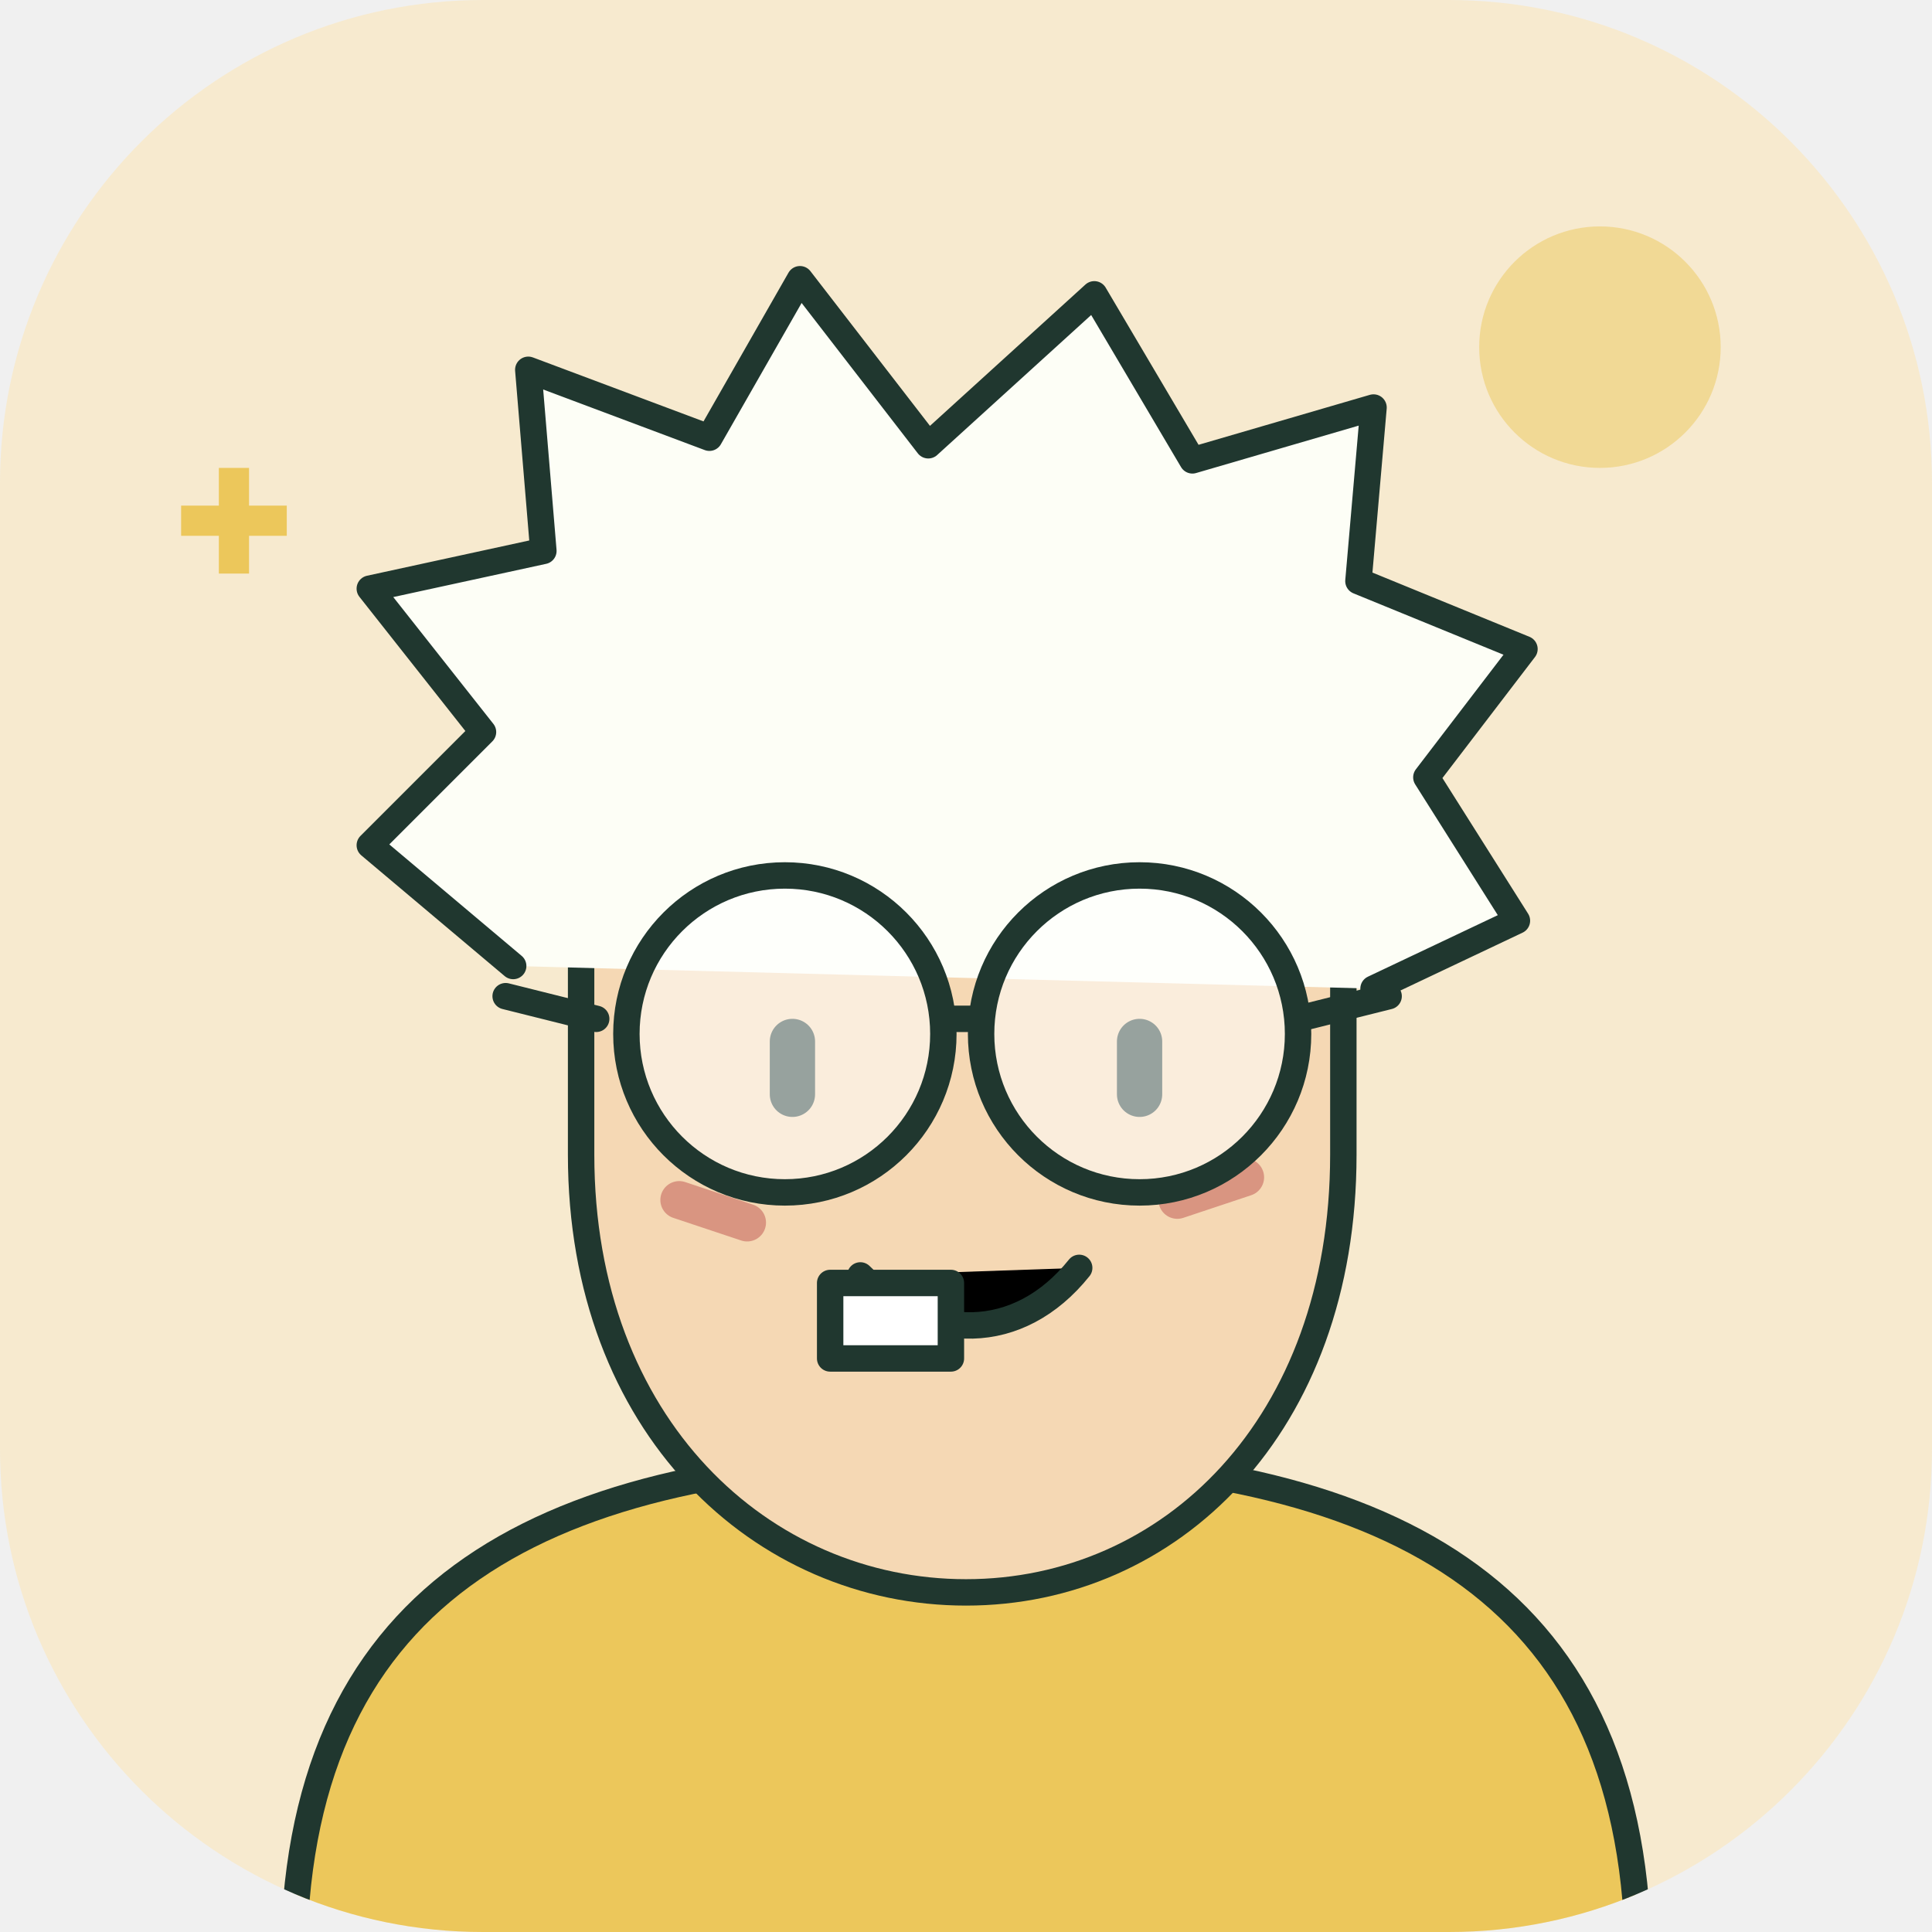
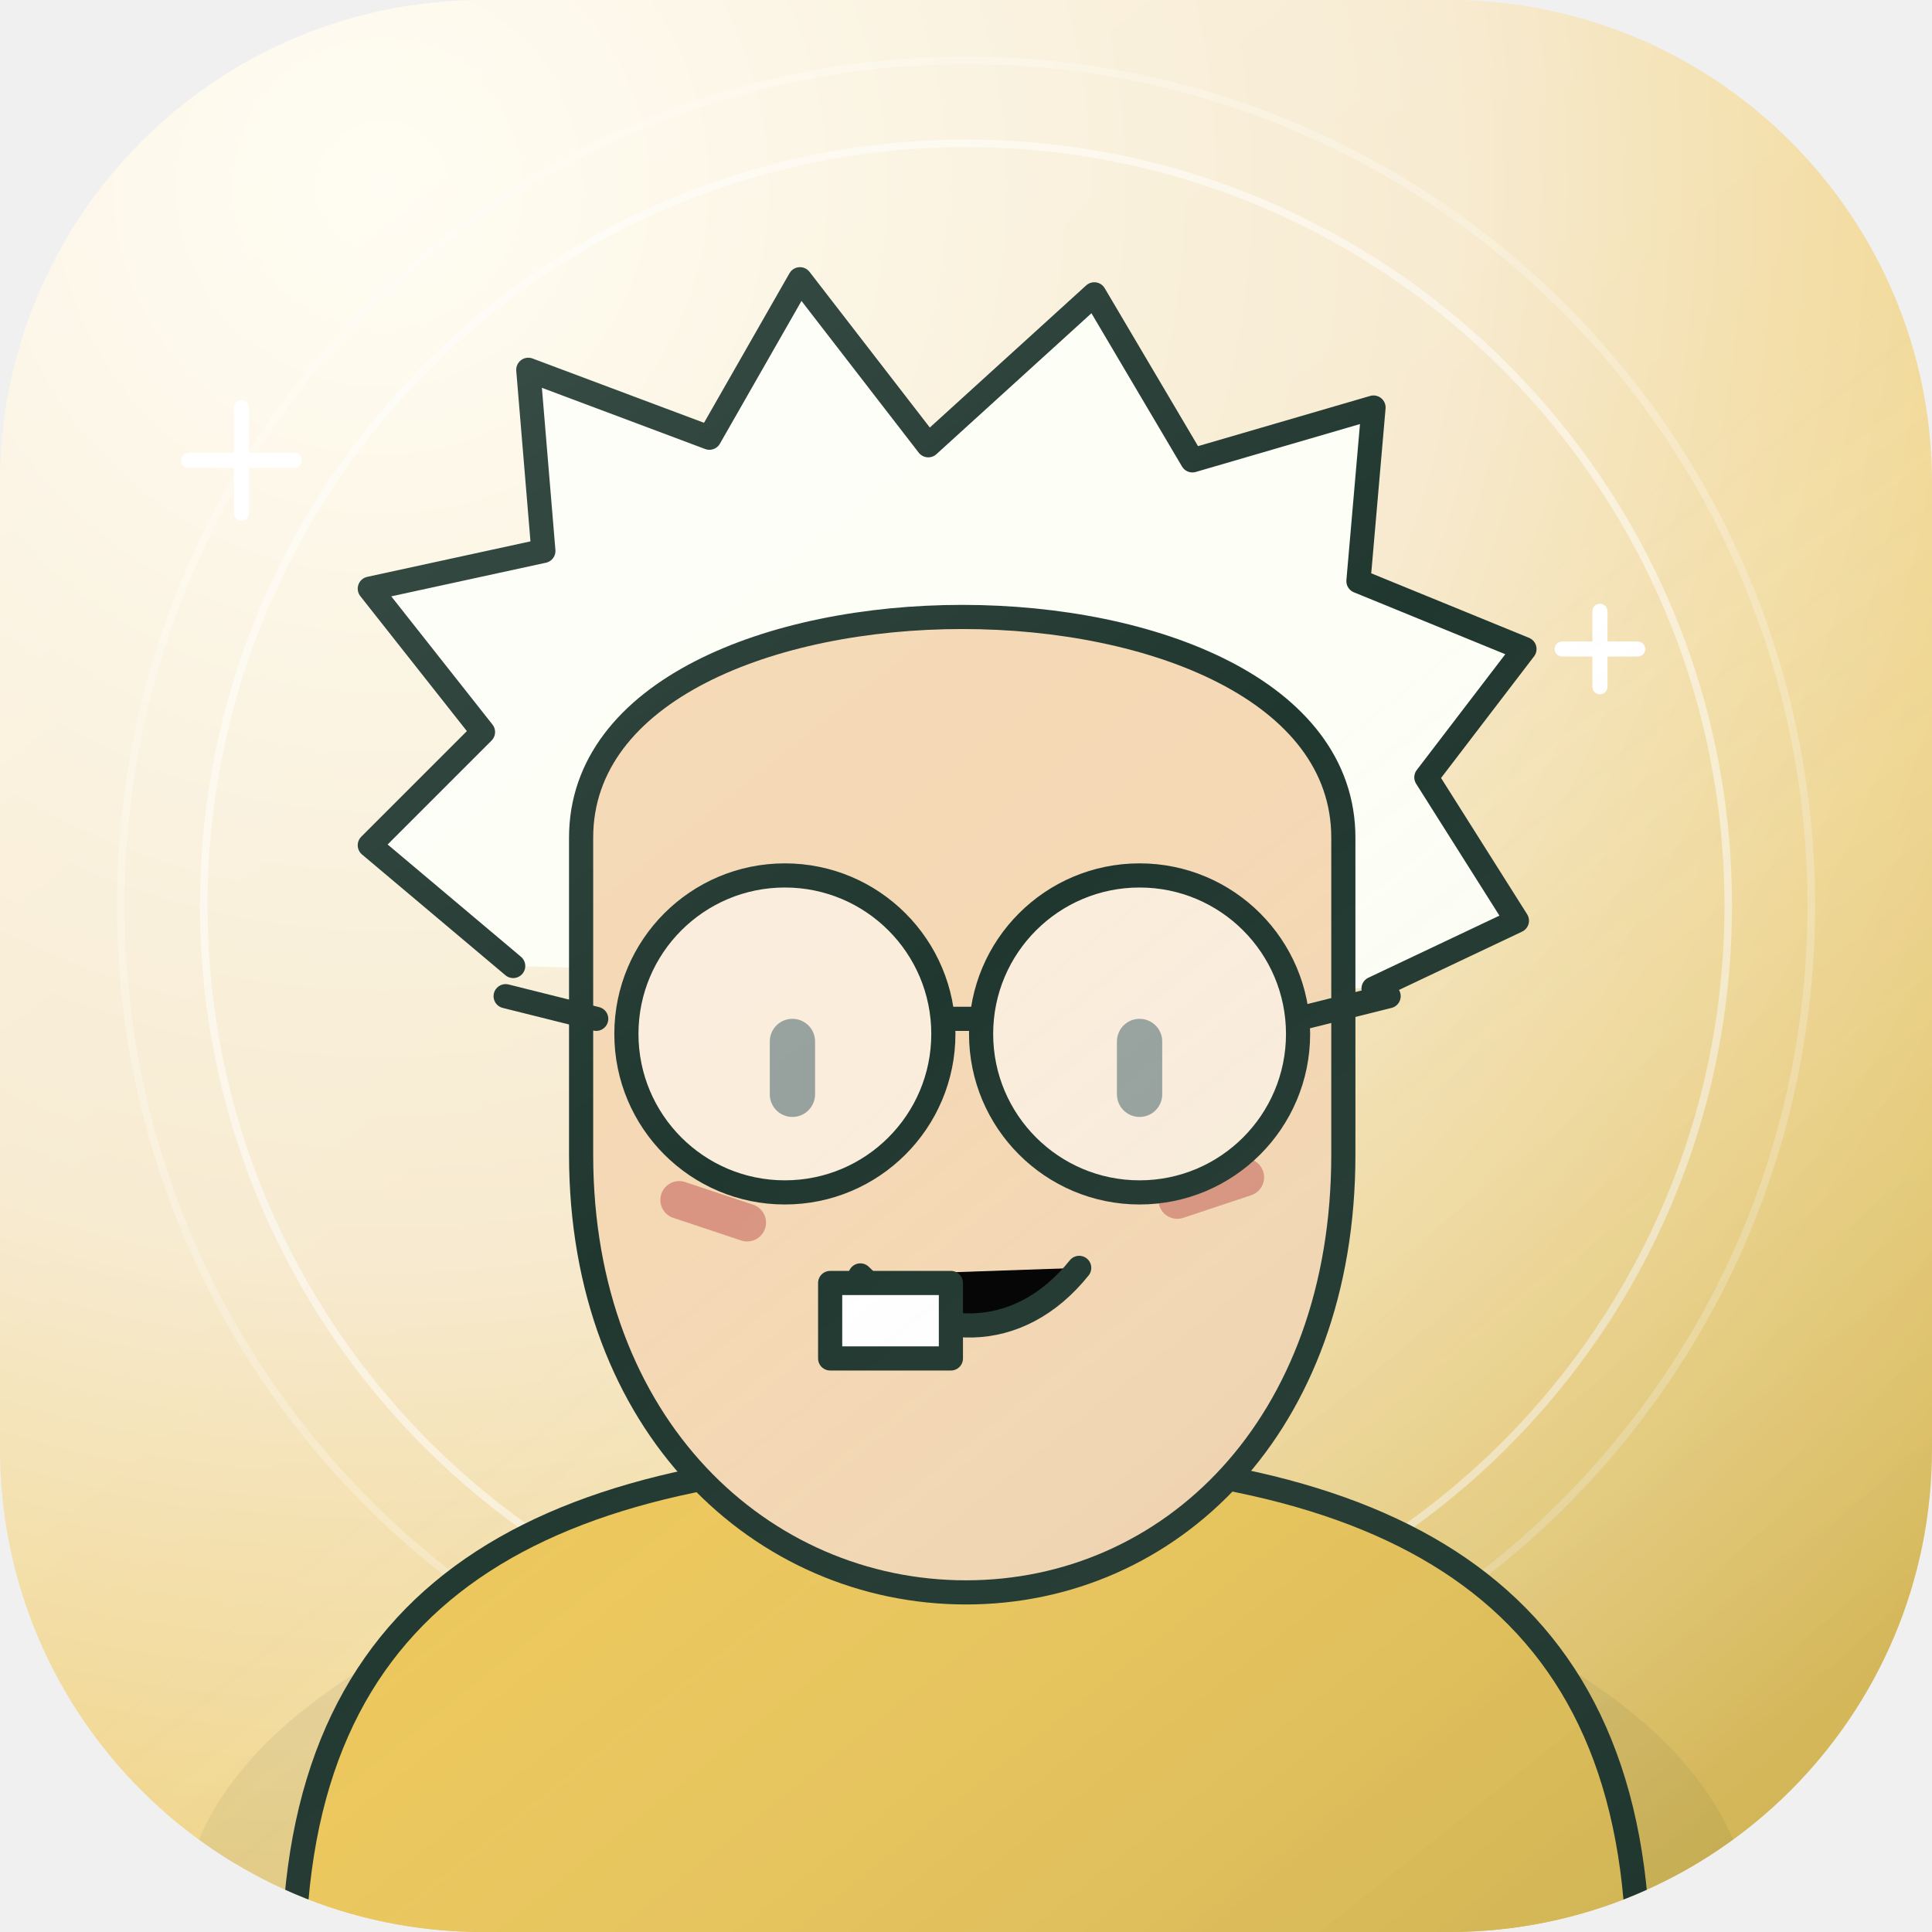
- <svg xmlns="http://www.w3.org/2000/svg" viewBox="0 0 256 256" width="256" height="256">
+ <svg xmlns="http://www.w3.org/2000/svg" viewBox="0 0 256 256" width="512" height="512">
  <defs>
    <clipPath id="crop">
      <rect width="256" height="256" rx="64" />
    </clipPath>
+     <radialGradient id="back" cx=".2" cy=".1" r="1.1">
+       <stop stop-color="#FFFCF1" />
+       <stop offset=".5" stop-color="#F7EACF" />
+       <stop offset="1" stop-color="#ECC75B" />
+     </radialGradient>
+     <linearGradient id="light" x2=".8" y2="1">
+       <stop stop-color="#FFF" stop-opacity=".18" />
+       <stop offset=".55" stop-color="#FFF" stop-opacity="0" />
+       <stop offset="1" stop-color="#20372F" stop-opacity=".12" />
+     </linearGradient>
  </defs>
  <g clip-path="url(#crop)">
-     <rect width="256" height="256" fill="#F7EACF" />
-     <circle cx="212" cy="46" r="16" fill="#ECC75B" opacity=".5" />
-     <path d="M24 69h14m-7-7v14" stroke="#ECC75B" stroke-width="4" />
-     <g stroke="#20372F" stroke-width="3.5" stroke-linecap="round" stroke-linejoin="round">
+     <rect width="256" height="256" fill="url(#back)" />
+     <circle cx="128" cy="120" r="101" fill="none" stroke="#FFF" stroke-opacity=".5" />
+     <circle cx="128" cy="120" r="112" fill="none" stroke="#FFF" stroke-opacity=".25" />
+     <ellipse cx="128" cy="255" rx="104" ry="53" fill="#20372F" opacity=".07" />
+     <path d="M25 61h14m-7-7v14m175 18h10m-5-5v10" stroke="#FFF" stroke-width="2" stroke-linecap="round" />
+     <g stroke="#20372F" stroke-width="3.2" stroke-linecap="round" stroke-linejoin="round">
      <path d="M39 256c2-47 35-63 89-63s87 16 89 63" fill="#ECC75B" />
+       <path d="m68 128-19-16 15-15-15-19 23-5-2-24 24 9 12-21 17 22 22-20 13 22 24-7-2 23 22 9-13 17 12 19-19 9" fill="#FDFEF6" />
      <path d="M77 111c0-39 101-39 101 0v42c0 36-23 58-50 58s-51-22-51-58Z" fill="#F5D8B4" />
      <path d="M105 138v7m46-7v7" stroke-width="6" />
      <path d="M114 169c9 9 21 9 29-1" />
      <path d="m90 159 9 3m57-3 9-3" stroke="#D99581" stroke-width="5" />
-       <path d="m68 128-19-16 15-15-15-19 23-5-2-24 24 9 12-21 17 22 22-20 13 22 24-7-2 23 22 9-13 17 12 19-19 9" fill="#FDFEF6" />
      <circle cx="104" cy="137" r="21" fill="#FFFFFF88" />
      <circle cx="151" cy="137" r="21" fill="#FFFFFF88" />
      <path d="M125 135h5m-51 0-12-3m105 3 12-3" />
      <path d="M110 170h16v10h-16Z" fill="#fff" />
    </g>
+     <rect width="256" height="256" fill="url(#light)" />
  </g>
</svg>
